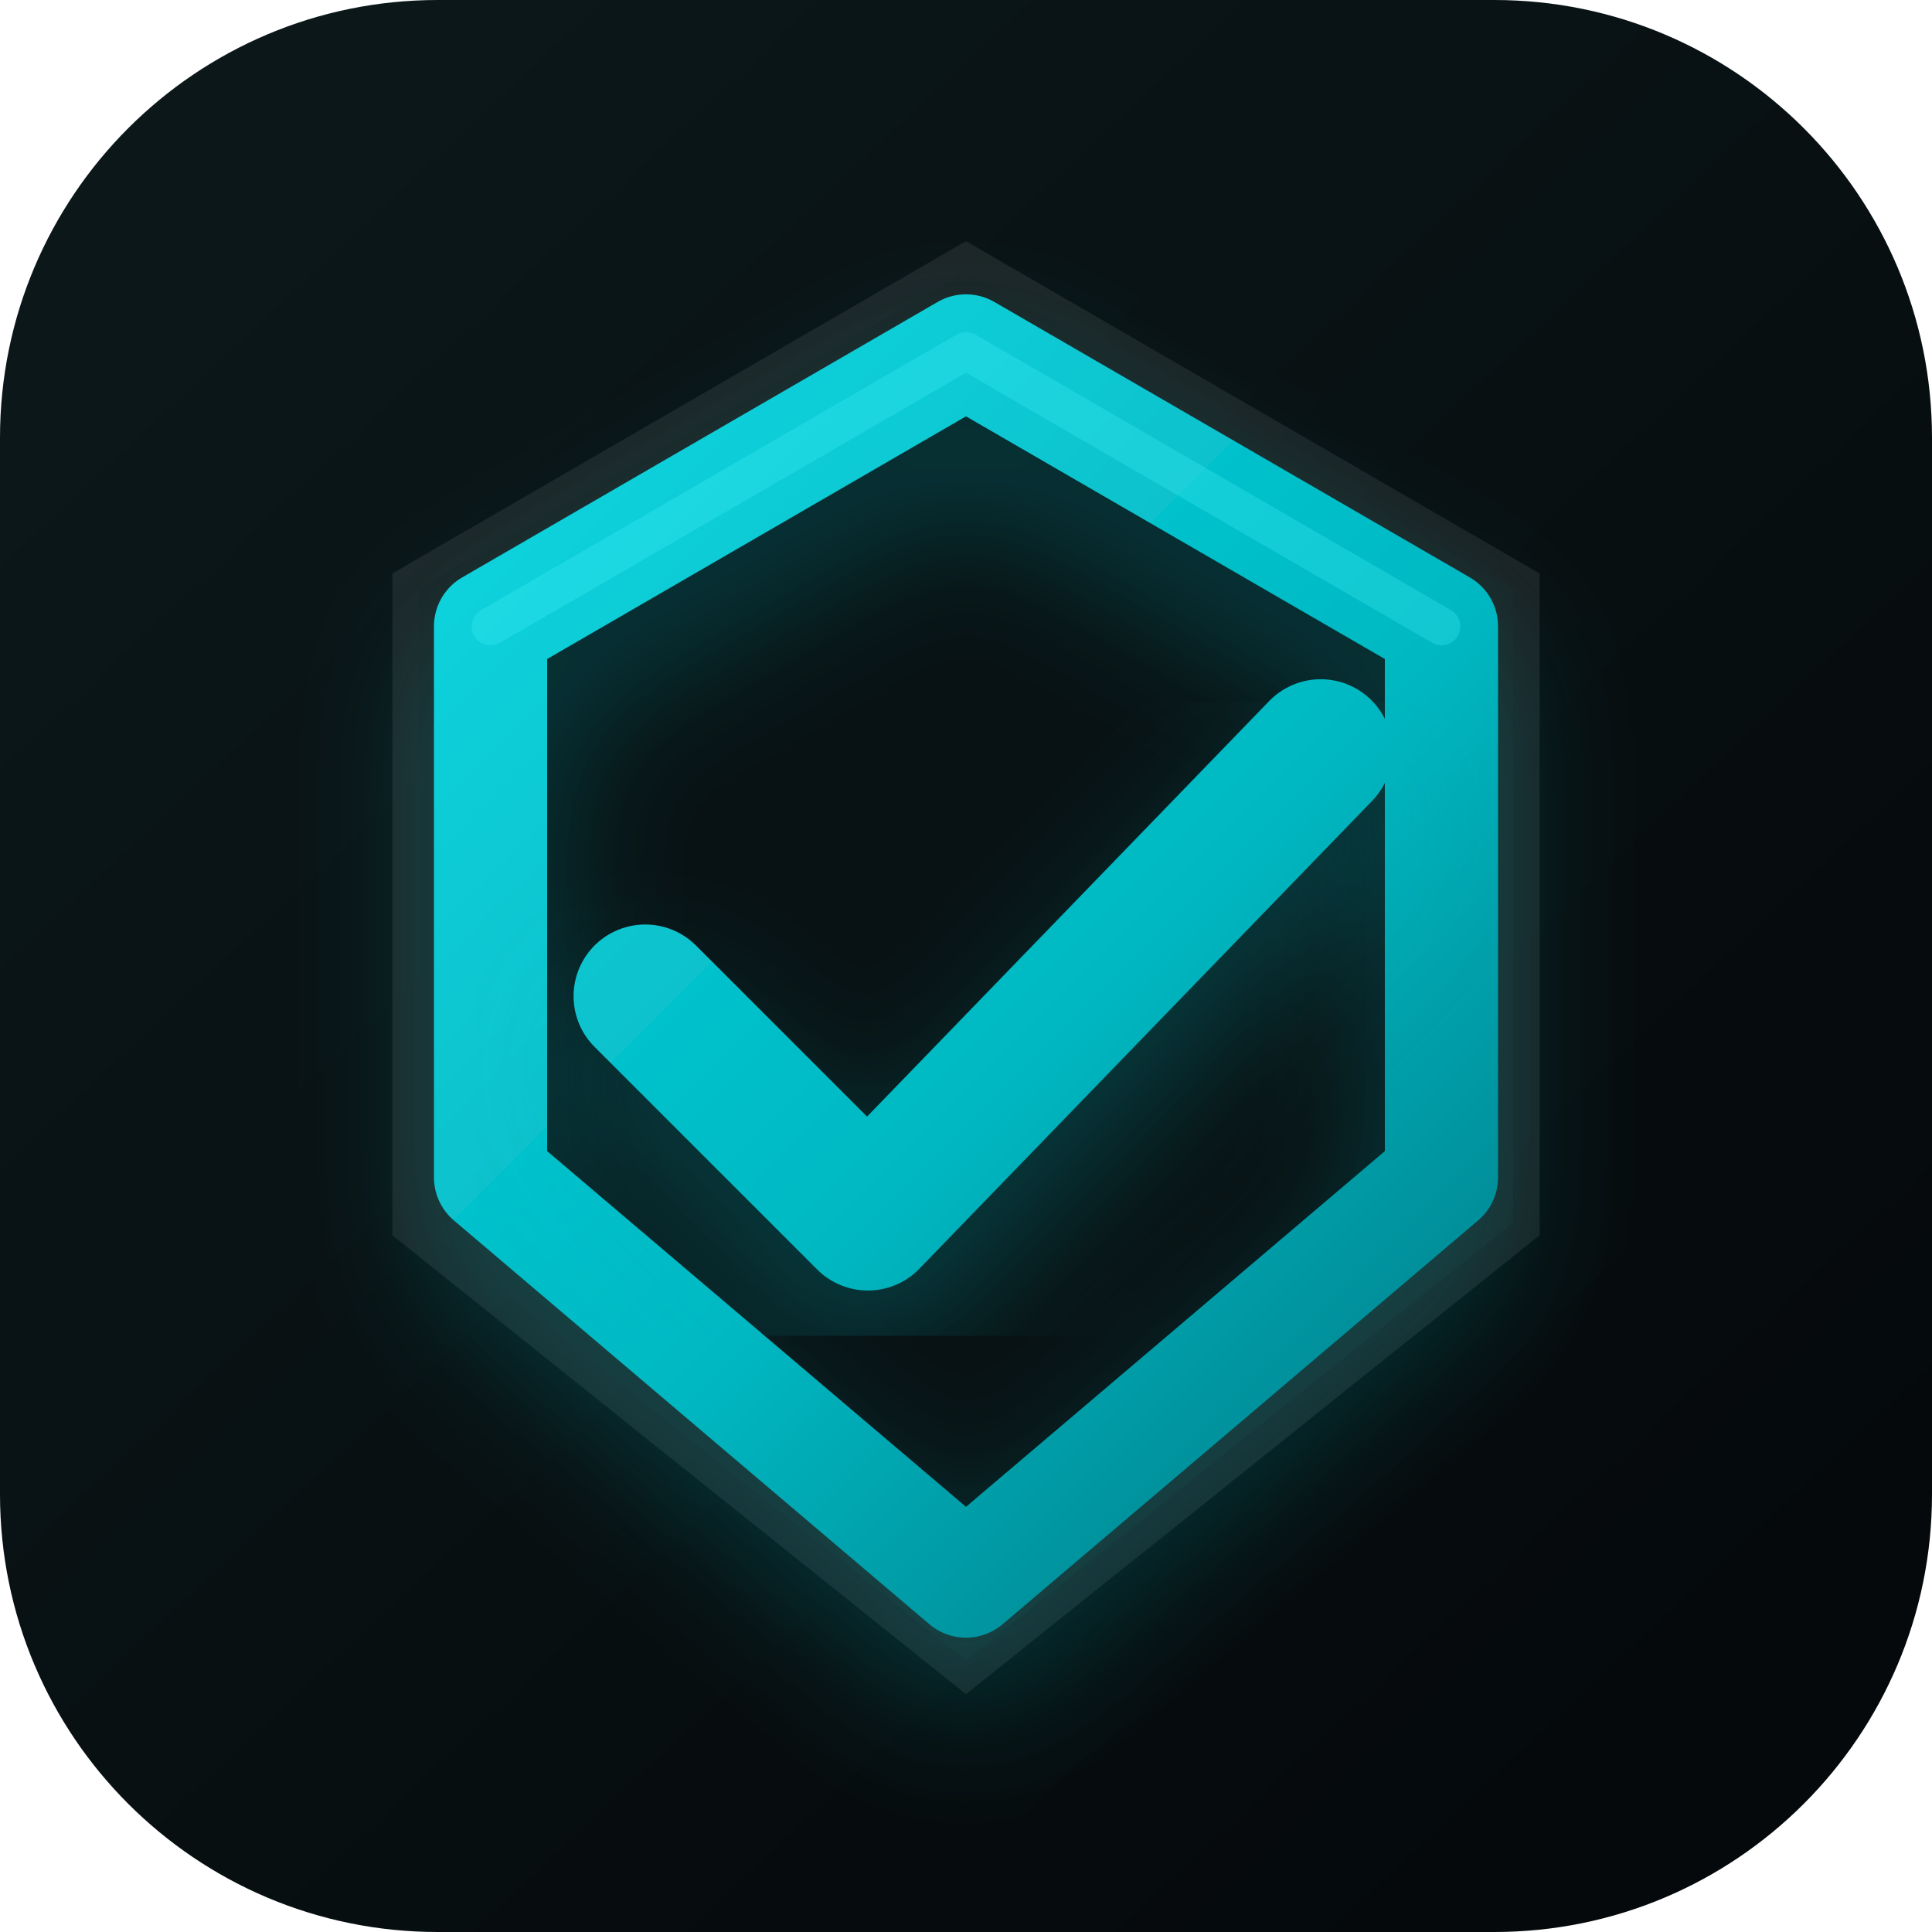
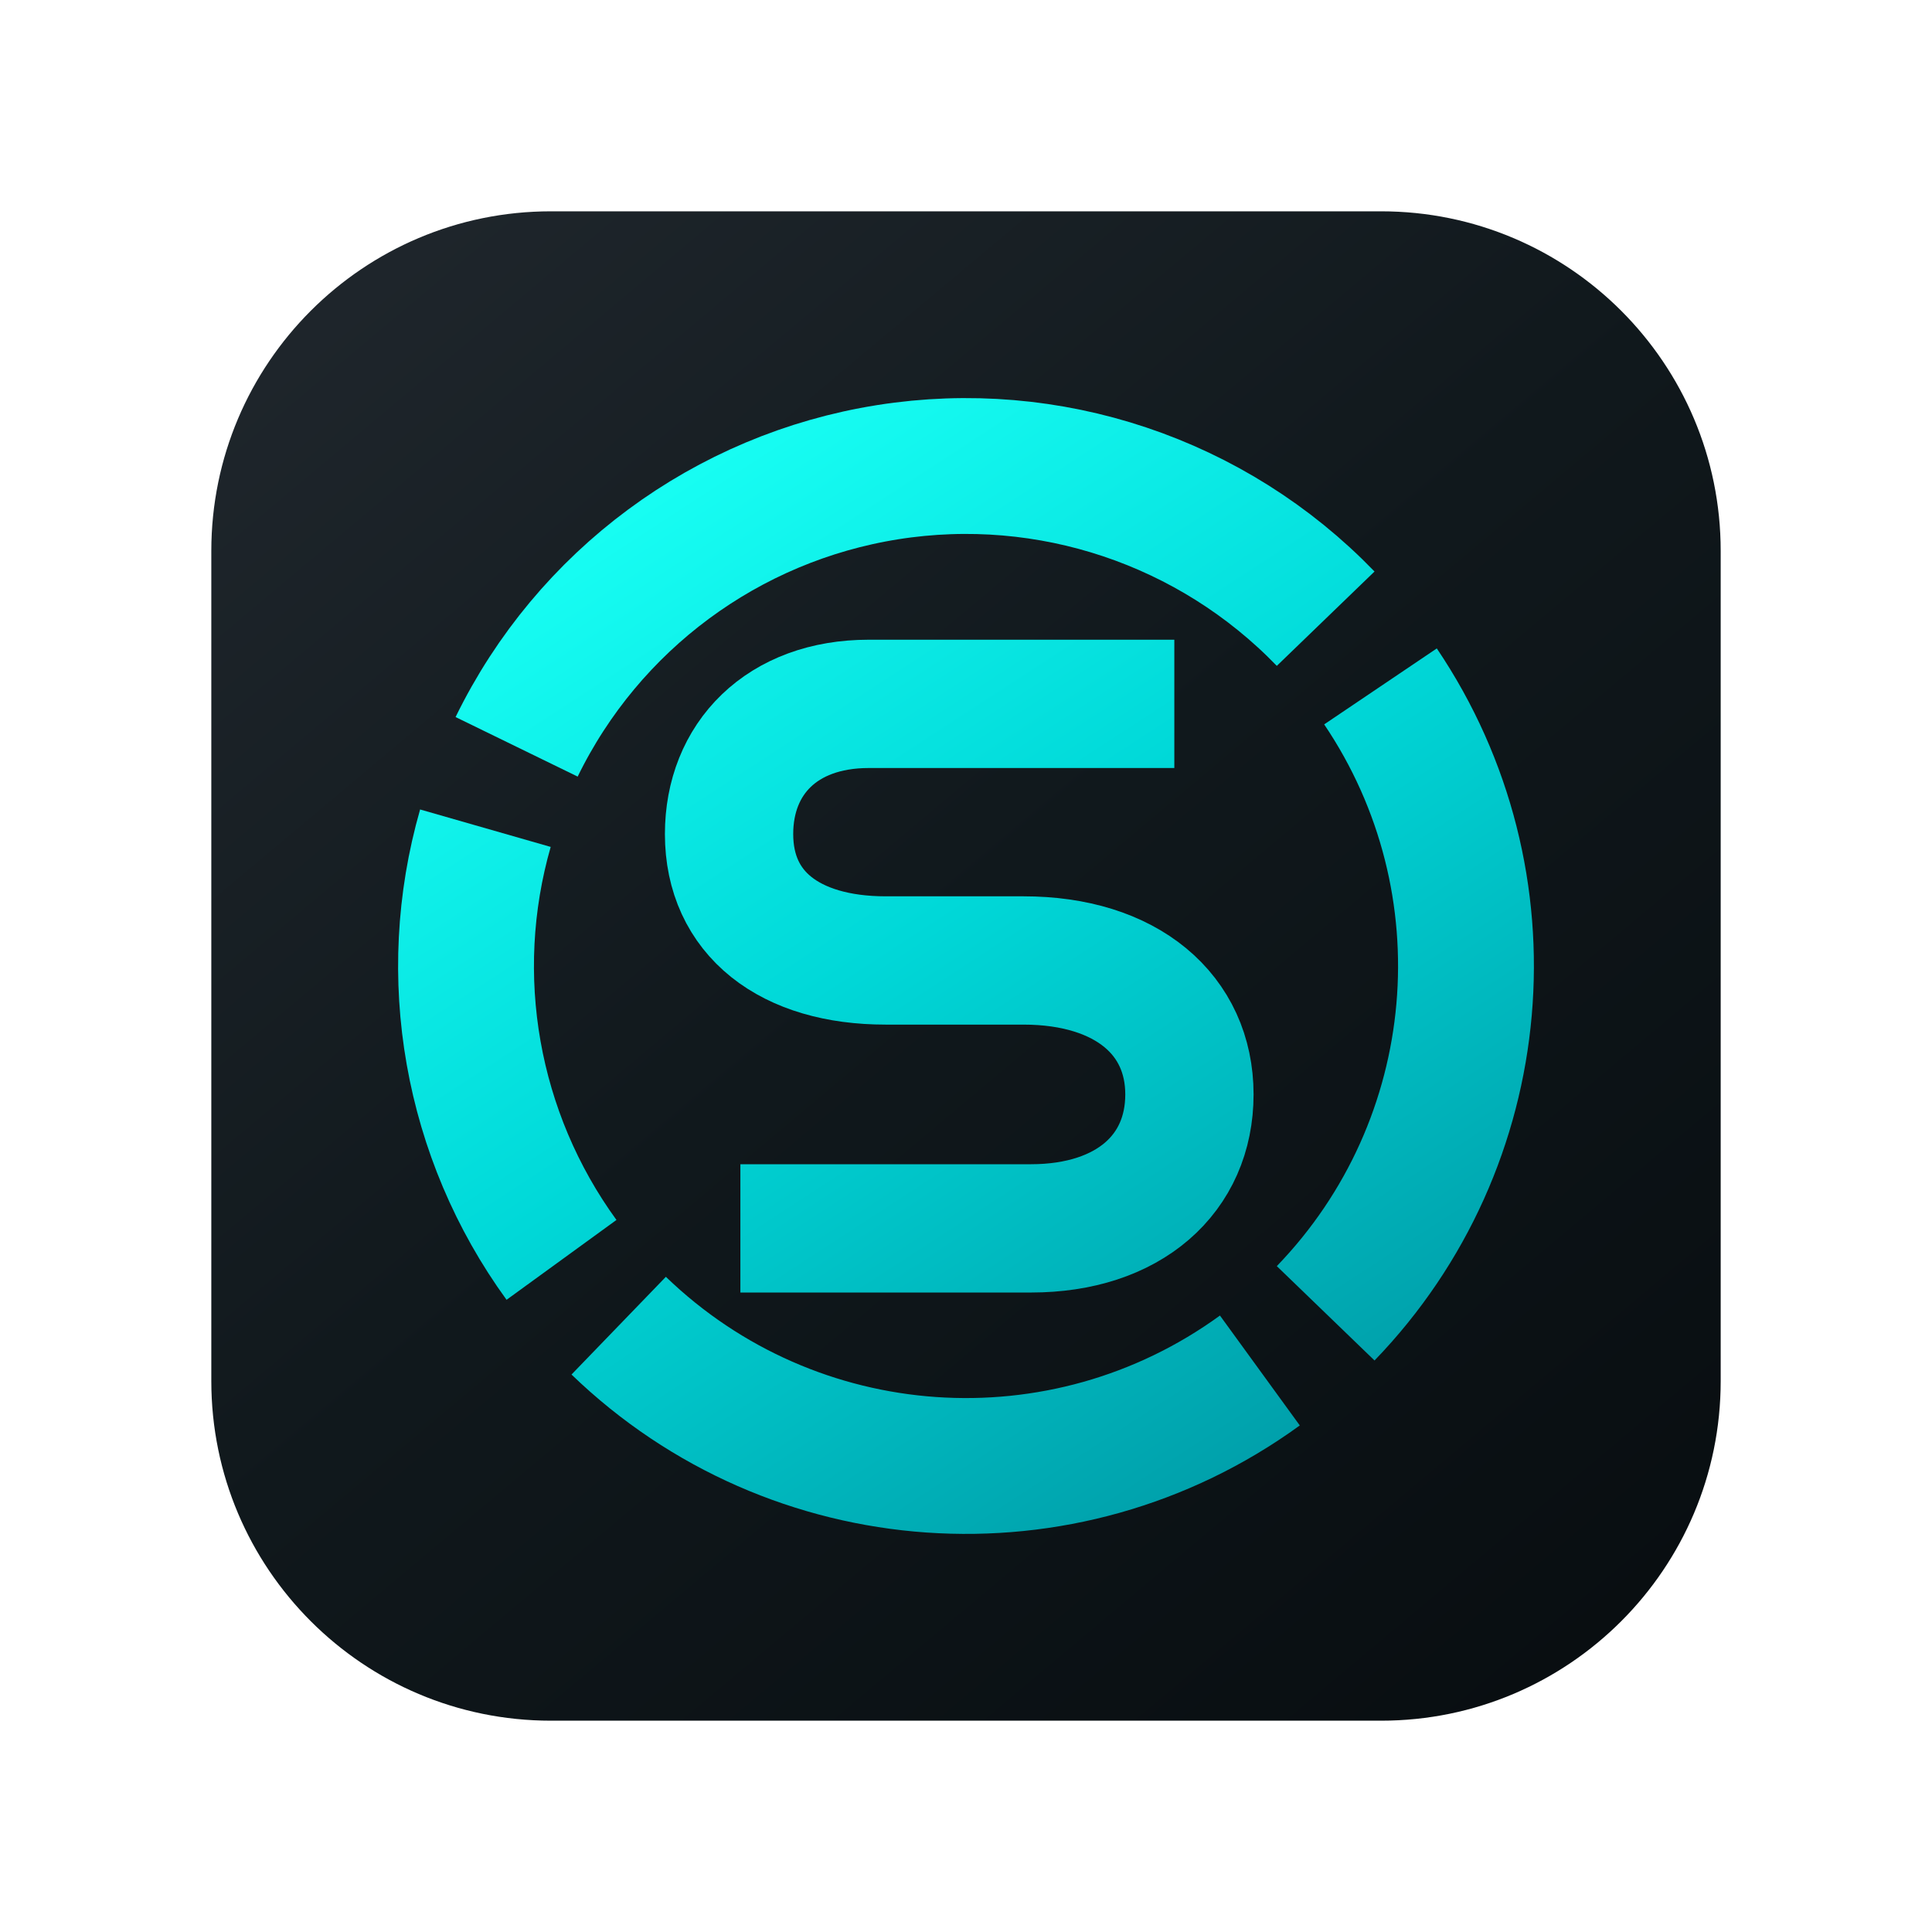
- <svg xmlns="http://www.w3.org/2000/svg" viewBox="0 0 512 512" role="img" aria-labelledby="title desc">
+ <svg xmlns="http://www.w3.org/2000/svg" xmlns:xlink="http://www.w3.org/1999/xlink" width="1024" height="1024" viewBox="0 0 1024 1024" role="img" aria-label="OrçaOS flat vector icon" version="1.1">
  <defs>
-     <linearGradient id="orcaos-bg" x1="70" x2="442" y1="58" y2="454" gradientUnits="userSpaceOnUse">
-       <stop offset="0" stop-color="#0b1719" />
-       <stop offset="1" stop-color="#05090b" />
+     <linearGradient id="bg" x1="160" y1="96" x2="860" y2="930" gradientUnits="userSpaceOnUse">
+       <stop offset="0" stop-color="#20272d" />
+       <stop offset="0.48" stop-color="#10181c" />
+       <stop offset="1" stop-color="#080d10" />
    </linearGradient>
-     <linearGradient id="orcaos-accent" x1="124" x2="408" y1="114" y2="398" gradientUnits="userSpaceOnUse">
-       <stop offset="0" stop-color="#13d5df" />
-       <stop offset="0.55" stop-color="#00b8c2" />
-       <stop offset="1" stop-color="#007985" />
+     <linearGradient id="teal" x1="350" y1="245" x2="705" y2="790" gradientUnits="userSpaceOnUse">
+       <stop offset="0" stop-color="#18fff4" />
+       <stop offset="0.46" stop-color="#00d8d8" />
+       <stop offset="1" stop-color="#009aa6" />
    </linearGradient>
-     <filter id="orcaos-glow" x="-25%" y="-25%" width="150%" height="150%" color-interpolation-filters="sRGB">
-       <feDropShadow dx="0" dy="18" stdDeviation="18" flood-color="#00b8c2" flood-opacity="0.28" />
-     </filter>
+     <linearGradient xlink:href="#teal" id="teal-shifted" gradientUnits="userSpaceOnUse" x1="350" y1="245" x2="705" y2="790" gradientTransform="translate(-5.581949,-18.93608)" />
  </defs>
-   <rect width="512" height="512" rx="116" fill="url(#orcaos-bg)" />
-   <path d="M256 72 401 156v168L256 440 111 324V156L256 72Z" fill="#081214" stroke="rgba(255,255,255,.08)" stroke-width="14" />
-   <path d="M256 93 382 166v146L256 419 130 312V166L256 93Z" fill="none" stroke="url(#orcaos-accent)" stroke-width="30" stroke-linejoin="round" filter="url(#orcaos-glow)" />
-   <path d="M171 264 230 323 350 199" fill="none" stroke="url(#orcaos-accent)" stroke-width="38" stroke-linecap="round" stroke-linejoin="round" filter="url(#orcaos-glow)" />
-   <path d="M130 166 256 93 382 166" fill="none" stroke="#43f0f8" stroke-width="10" stroke-linecap="round" stroke-linejoin="round" opacity=".28" />
+   <rect x="112" y="112" width="800" height="800" rx="180" fill="url(#bg)" />
+   <path d="M 273.82,395.83 A 265,265 0 0 1 702.63,327.92" fill="none" stroke="url(#teal)" stroke-width="72" stroke-linecap="butt" stroke-linejoin="round" />
+   <path d="M 731.69,363.81 A 265,265 0 0 1 702.63,696.08" fill="none" stroke="url(#teal)" stroke-width="72" stroke-linecap="butt" stroke-linejoin="round" />
+   <path d="M 667.76,726.39 A 265,265 0 0 1 327.92,702.63" fill="none" stroke="url(#teal)" stroke-width="72" stroke-linecap="butt" stroke-linejoin="round" />
+   <path d="M 297.61 667.76 A 265.00 265.00 0 0 1 257.27 438.96" fill="none" stroke="url(#teal)" stroke-width="72" stroke-linecap="butt" stroke-linejoin="round" />
+   <rect x="223" y="484" width="54" height="24" rx="2" fill="url(#teal)" />
+   <rect x="223" y="536" width="54" height="24" rx="2" fill="url(#teal)" />
+   <path d="m 622.418,373.064 h -162 c -46,0 -74,29 -74,69 0,42 32,67 83,67 h 73 c 55,0 88,29 88,71 0,42 -32,71 -84,71 h -154" fill="none" stroke="url(#teal-shifted)" stroke-width="68" stroke-linecap="butt" stroke-linejoin="round" />
</svg>
